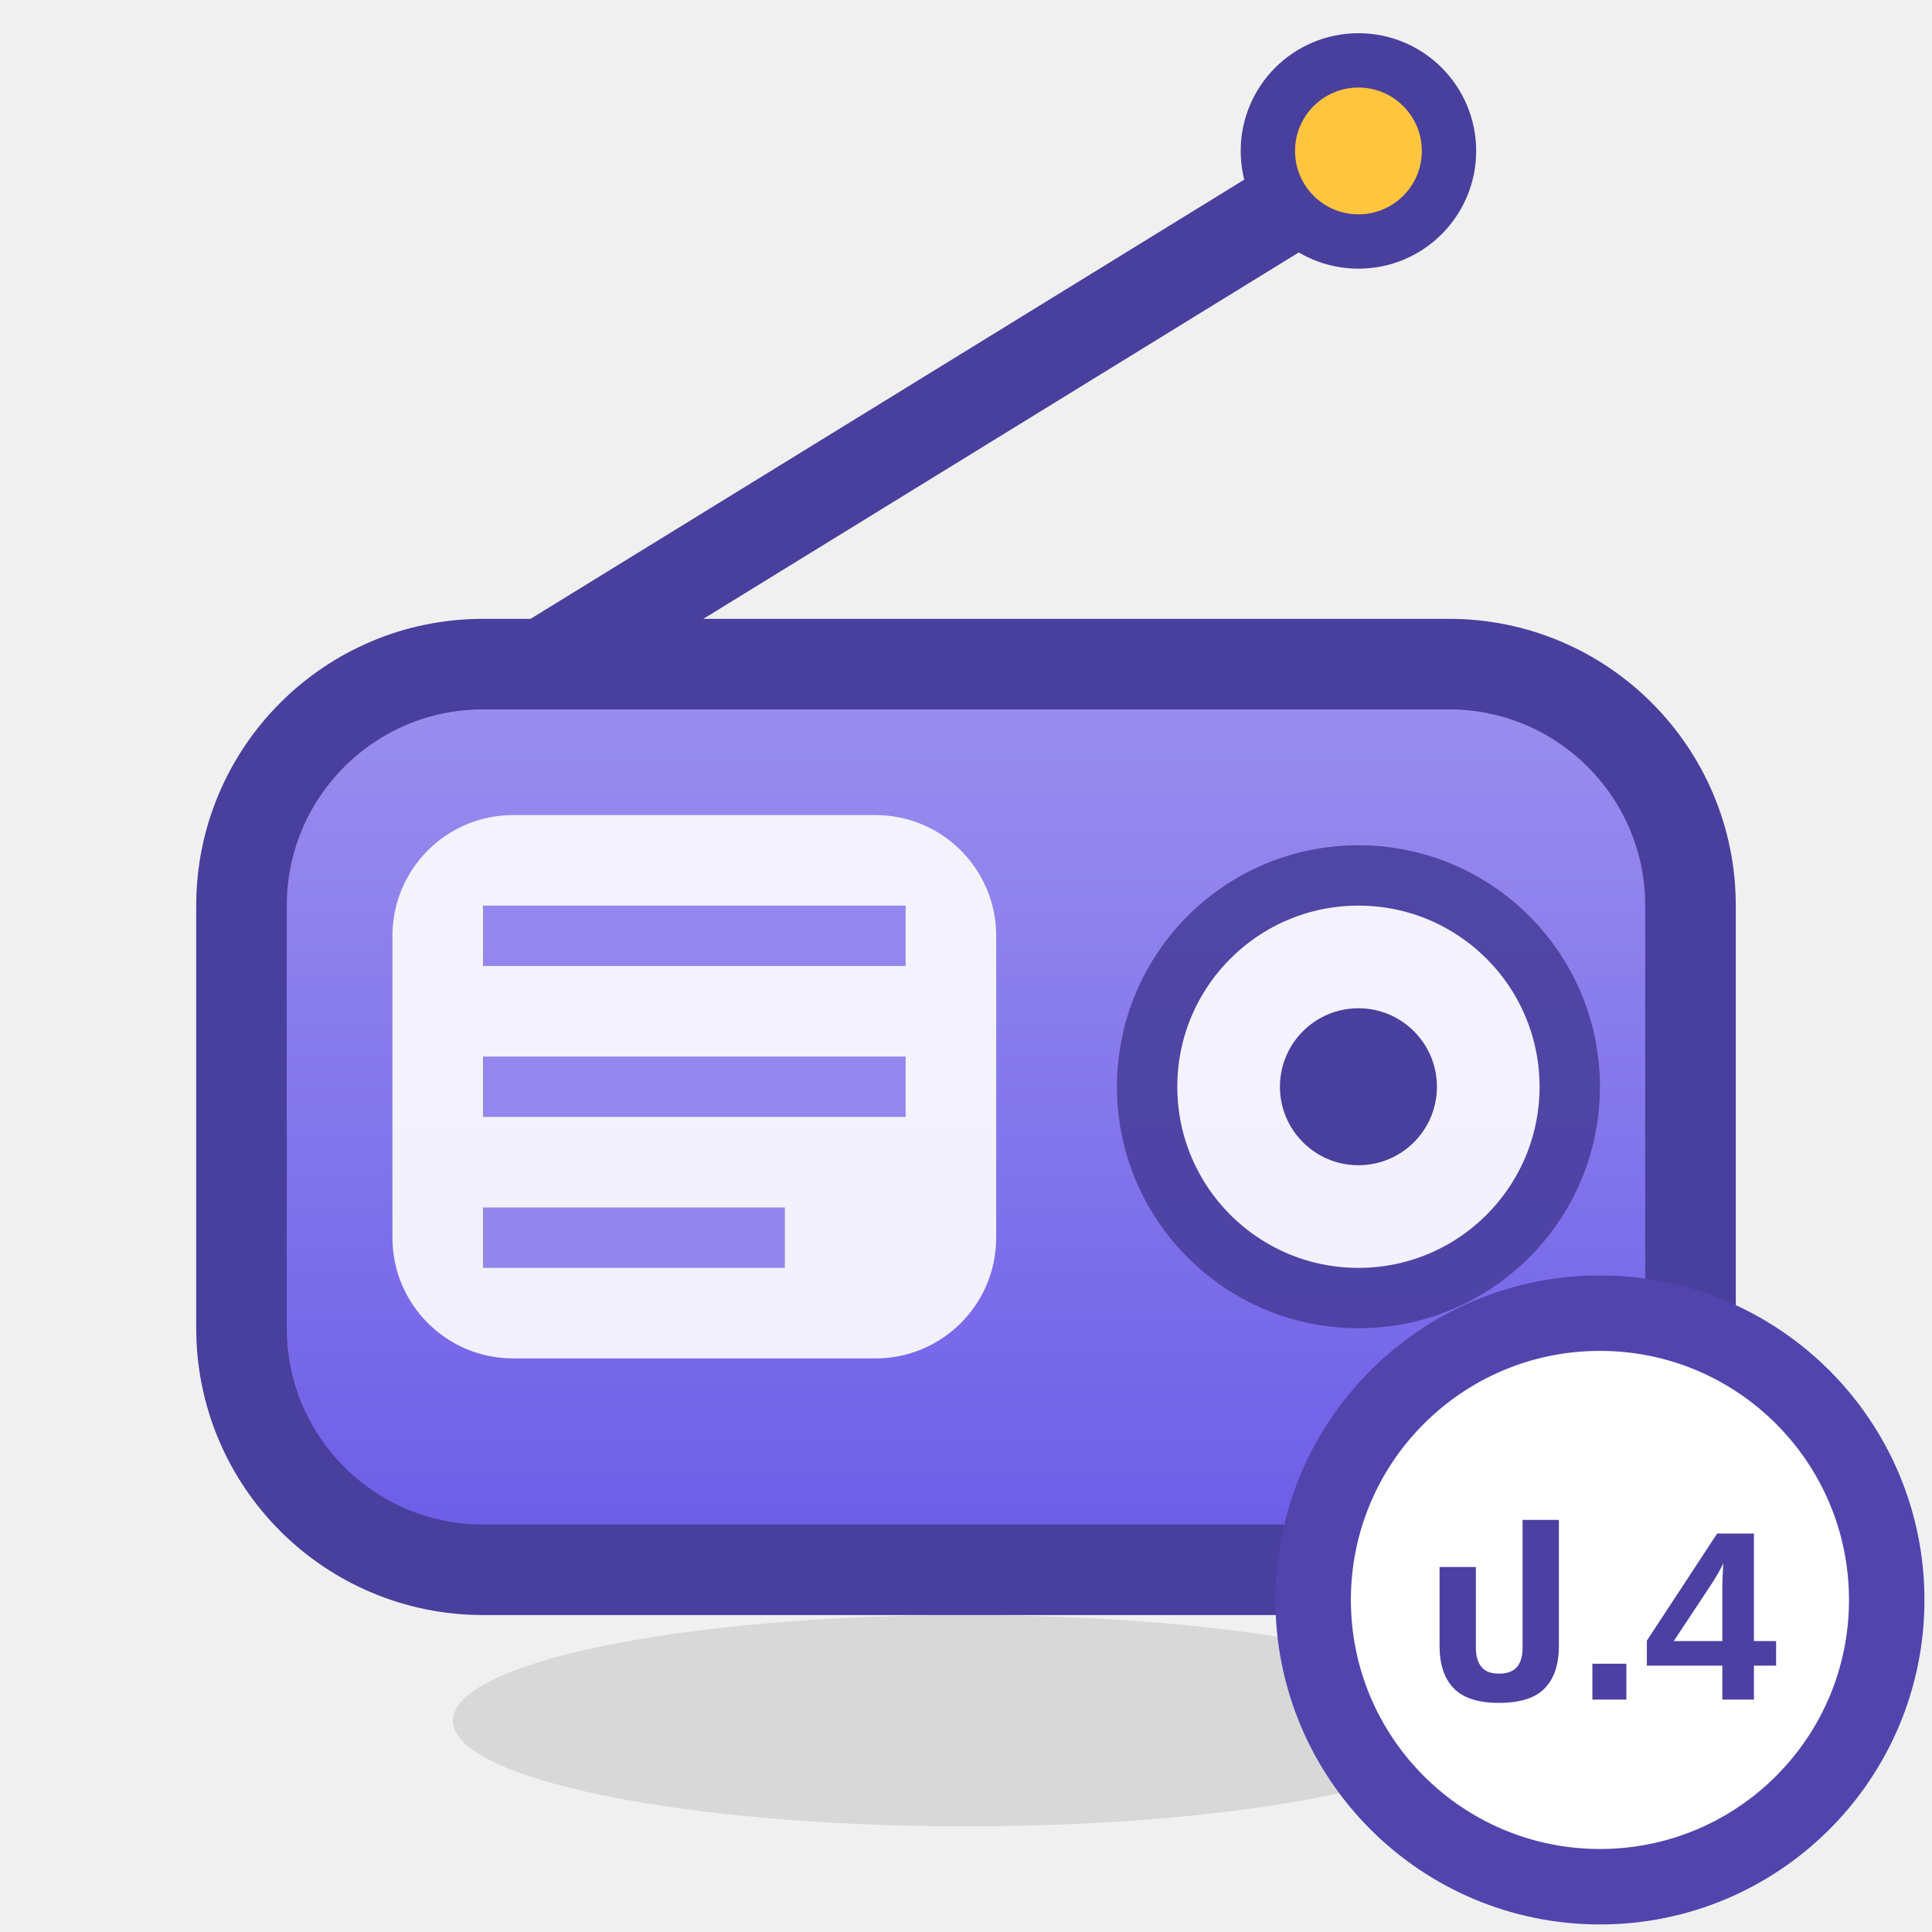
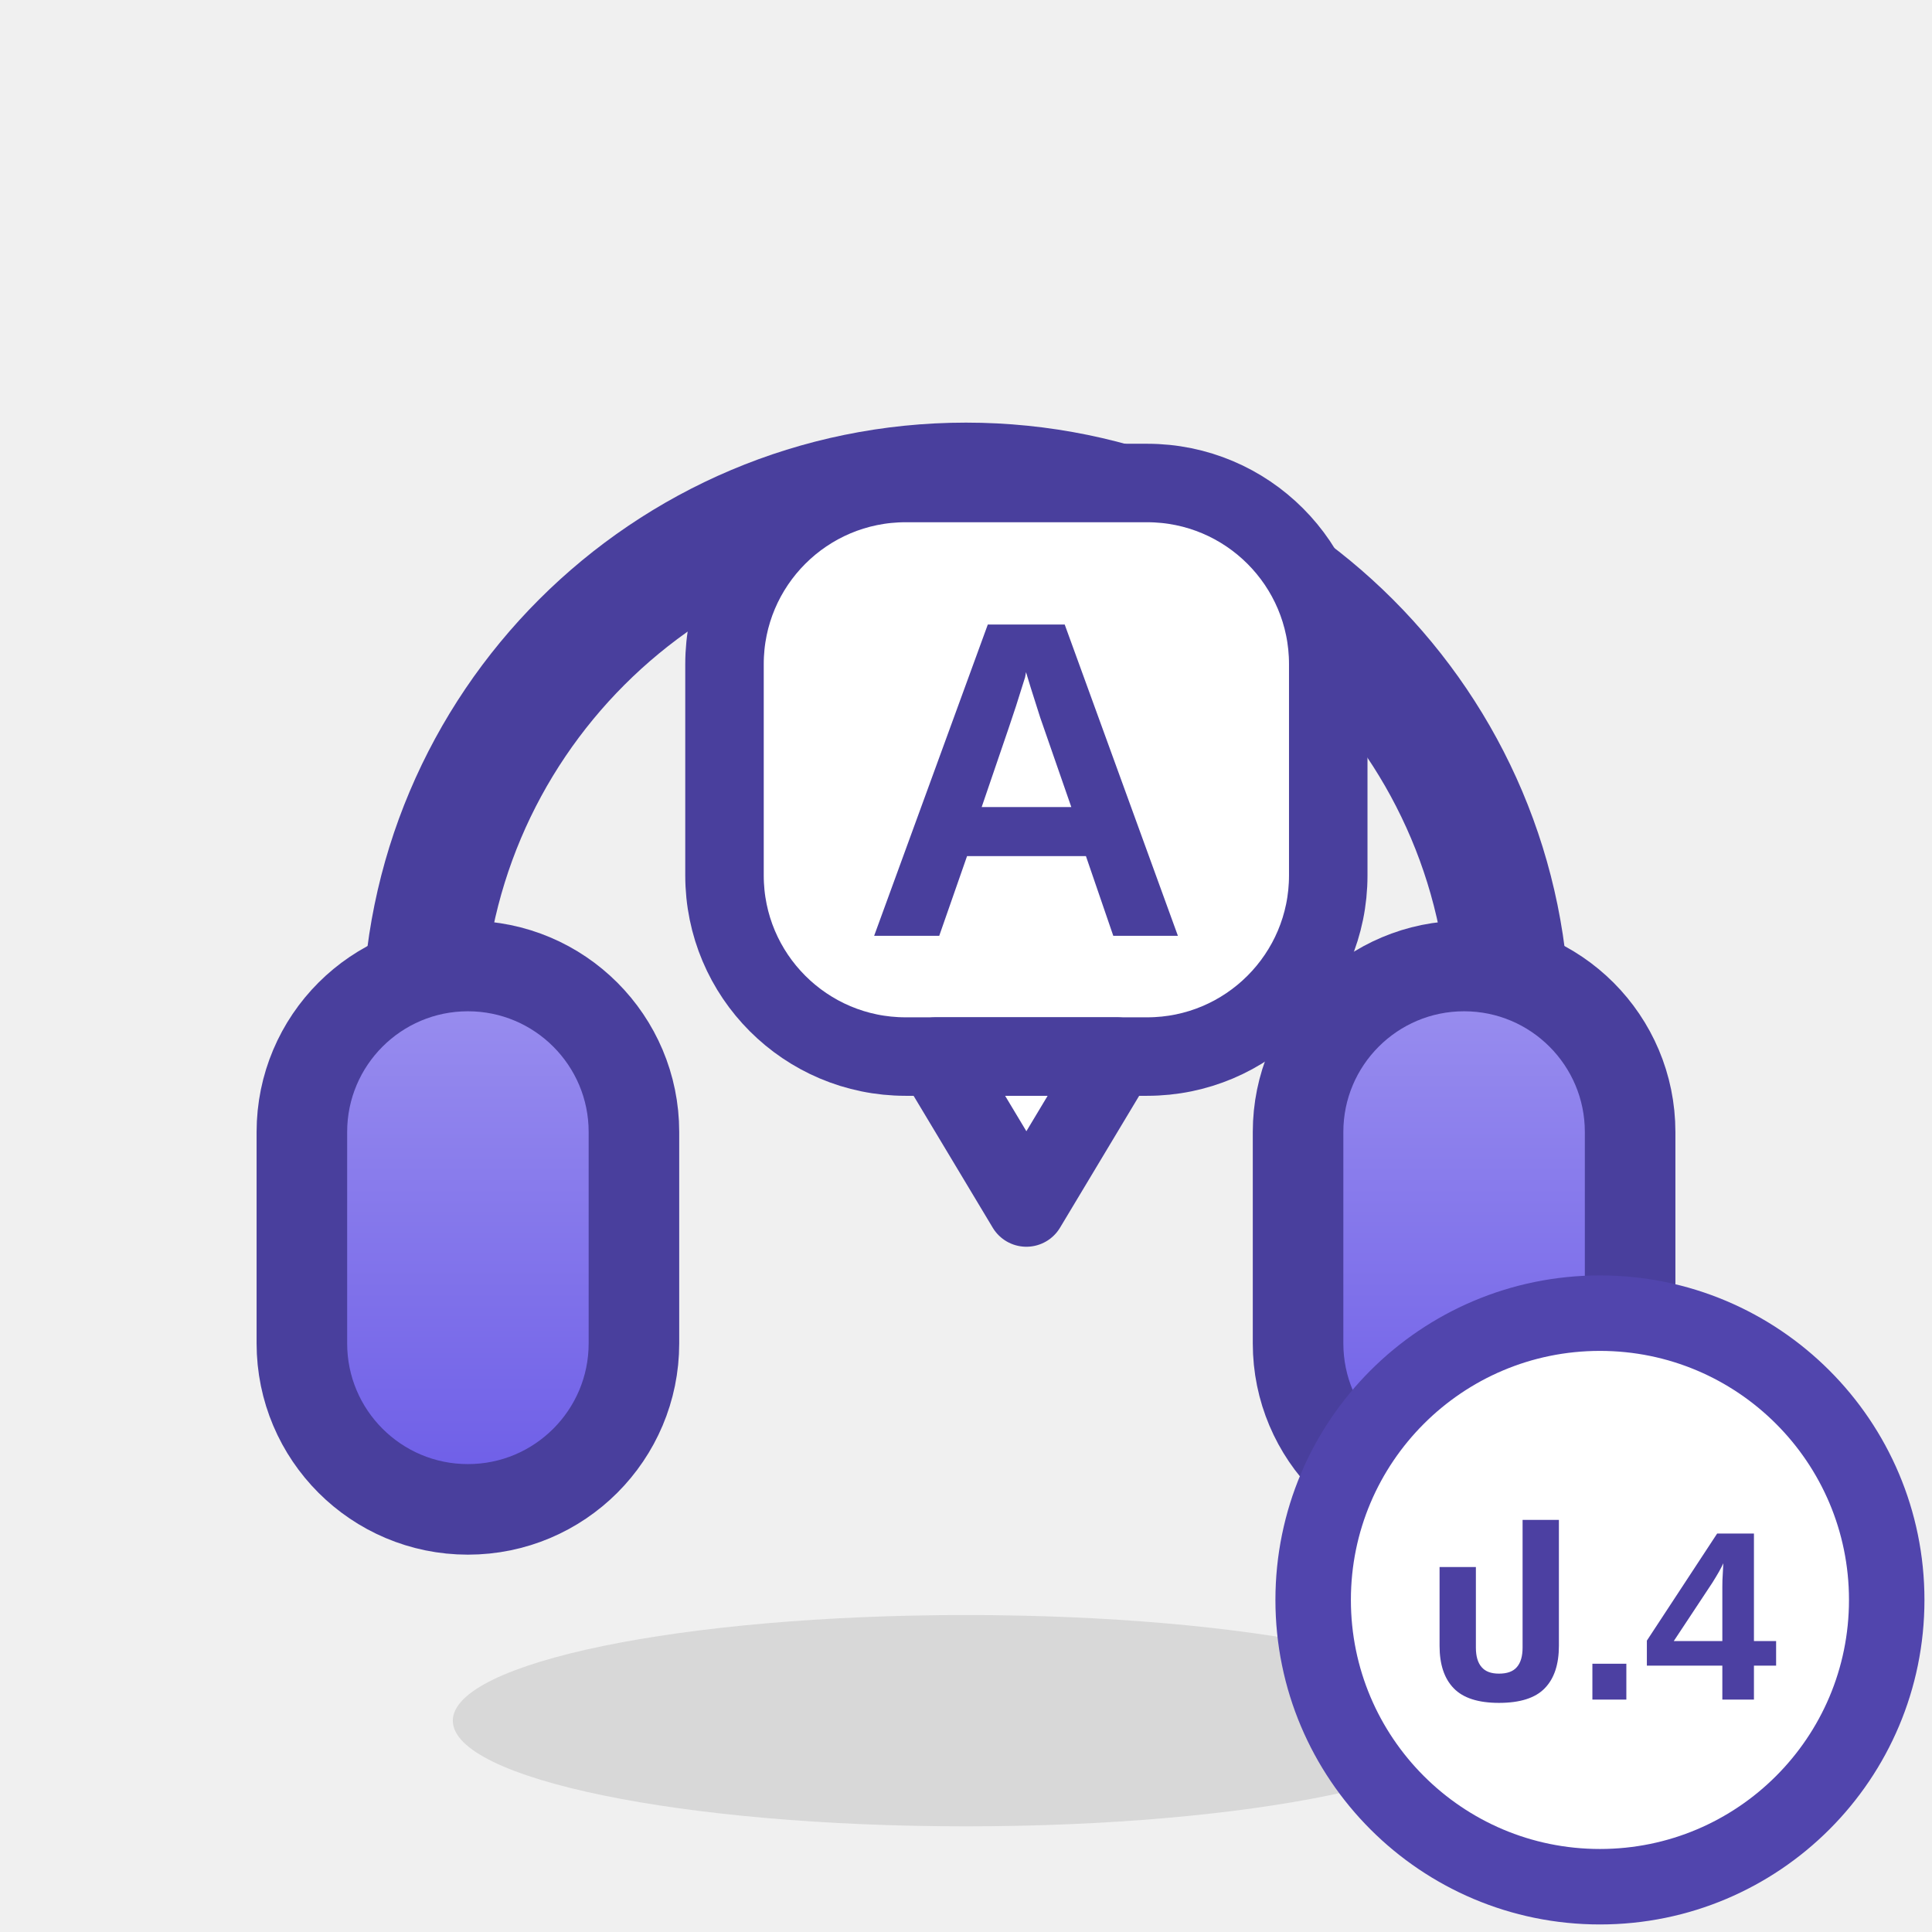
<svg xmlns="http://www.w3.org/2000/svg" viewBox="0 0 64 64" role="img" aria-label="ฟังคำอังกฤษ ป.4">
  <defs>
    <linearGradient id="g" x1="0" y1="0" x2="0" y2="1">
      <stop offset="0" stop-color="#9b90ef" />
      <stop offset="1" stop-color="#6C5CE7" />
    </linearGradient>
    <linearGradient id="g2" x1="0" y1="0" x2="0" y2="1">
      <stop offset="0" stop-color="#ffffff" />
      <stop offset="1" stop-color="#d6d1f8" />
    </linearGradient>
  </defs>
  <ellipse cx="32" cy="57" rx="17" ry="3.5" fill="#000" opacity="0.10" />
-   <rect x="8" y="22" width="48" height="30" rx="8" fill="url(#g)" stroke="#493f9d" stroke-width="3" />
-   <rect x="13" y="27" width="20" height="18" rx="4" fill="#fff" opacity=".9" />
-   <circle cx="45" cy="36" r="7" fill="#fff" opacity=".9" stroke="#493f9d" stroke-width="2" />
-   <circle cx="45" cy="36" r="2.6" fill="#493f9d" />
-   <path d="M18 22 L44 6" stroke="#493f9d" stroke-width="3" stroke-linecap="round" />
-   <circle cx="45" cy="5" r="3" fill="#FFC53D" stroke="#493f9d" stroke-width="1.8" />
-   <g stroke="#7b6ce9" stroke-width="2" opacity=".8">
-     <path d="M16 31h14M16 36h14M16 41h10" />
-   </g>
+   <path d="M14 34a18 18 0 0 1 36 0" fill="none" stroke="#493f9d" stroke-width="4" stroke-linecap="round" />
+   <rect x="10" y="32" width="11" height="18" rx="5.5" fill="url(#g)" stroke="#493f9d" stroke-width="3" />
+   <rect x="43" y="32" width="11" height="18" rx="5.5" fill="url(#g)" stroke="#493f9d" stroke-width="3" />
+   <rect x="24" y="16" width="20" height="19" rx="6" fill="#fff" stroke="#493f9d" stroke-width="2.6" />
+   <path d="M31 35l3 5 3-5z" fill="#fff" stroke="#493f9d" stroke-width="2.6" stroke-linejoin="round" />
+   <text x="34" y="31" font-family="'Sarabun','Noto Sans Thai',Arial,sans-serif" font-size="15" font-weight="bold" fill="#493f9d" text-anchor="middle">A</text>
  <g>
    <circle cx="53" cy="53" r="9.5" fill="#fff" stroke="#5145ad" stroke-width="2.5" />
    <text x="53" y="56.3" font-family="'Sarabun','Noto Sans Thai',Arial,sans-serif" font-size="8" font-weight="bold" fill="#4c40a2" text-anchor="middle">ป.4</text>
  </g>
</svg>
